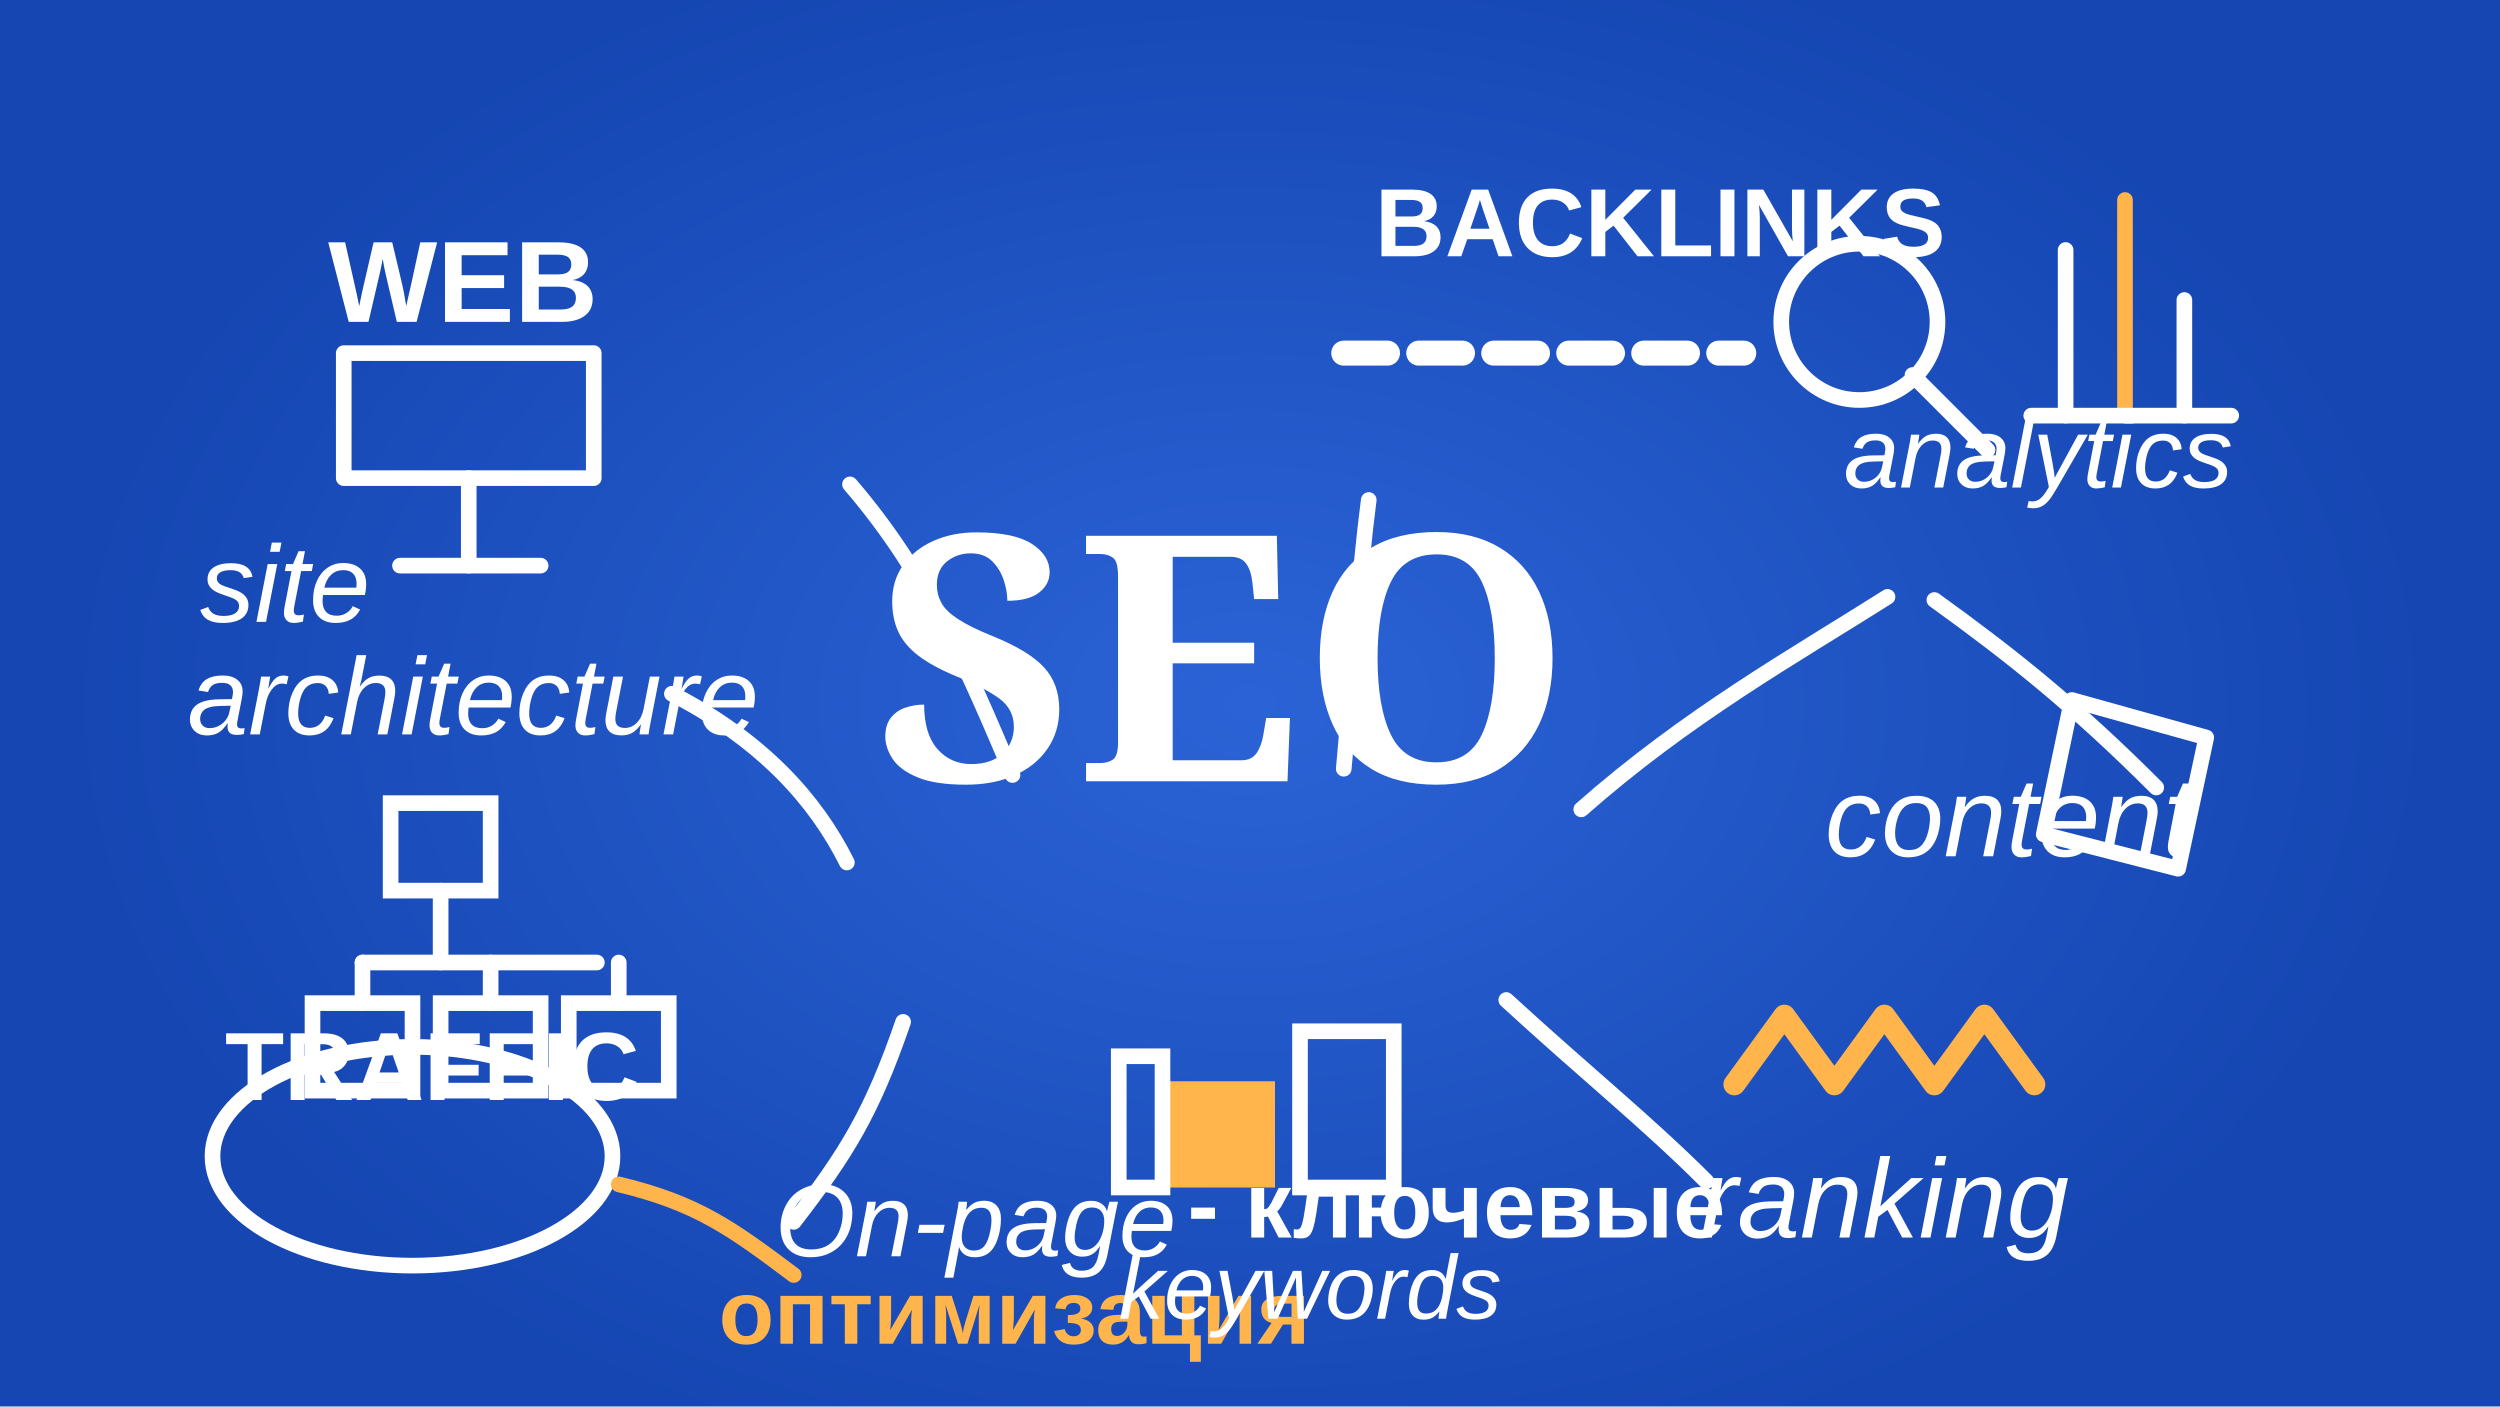
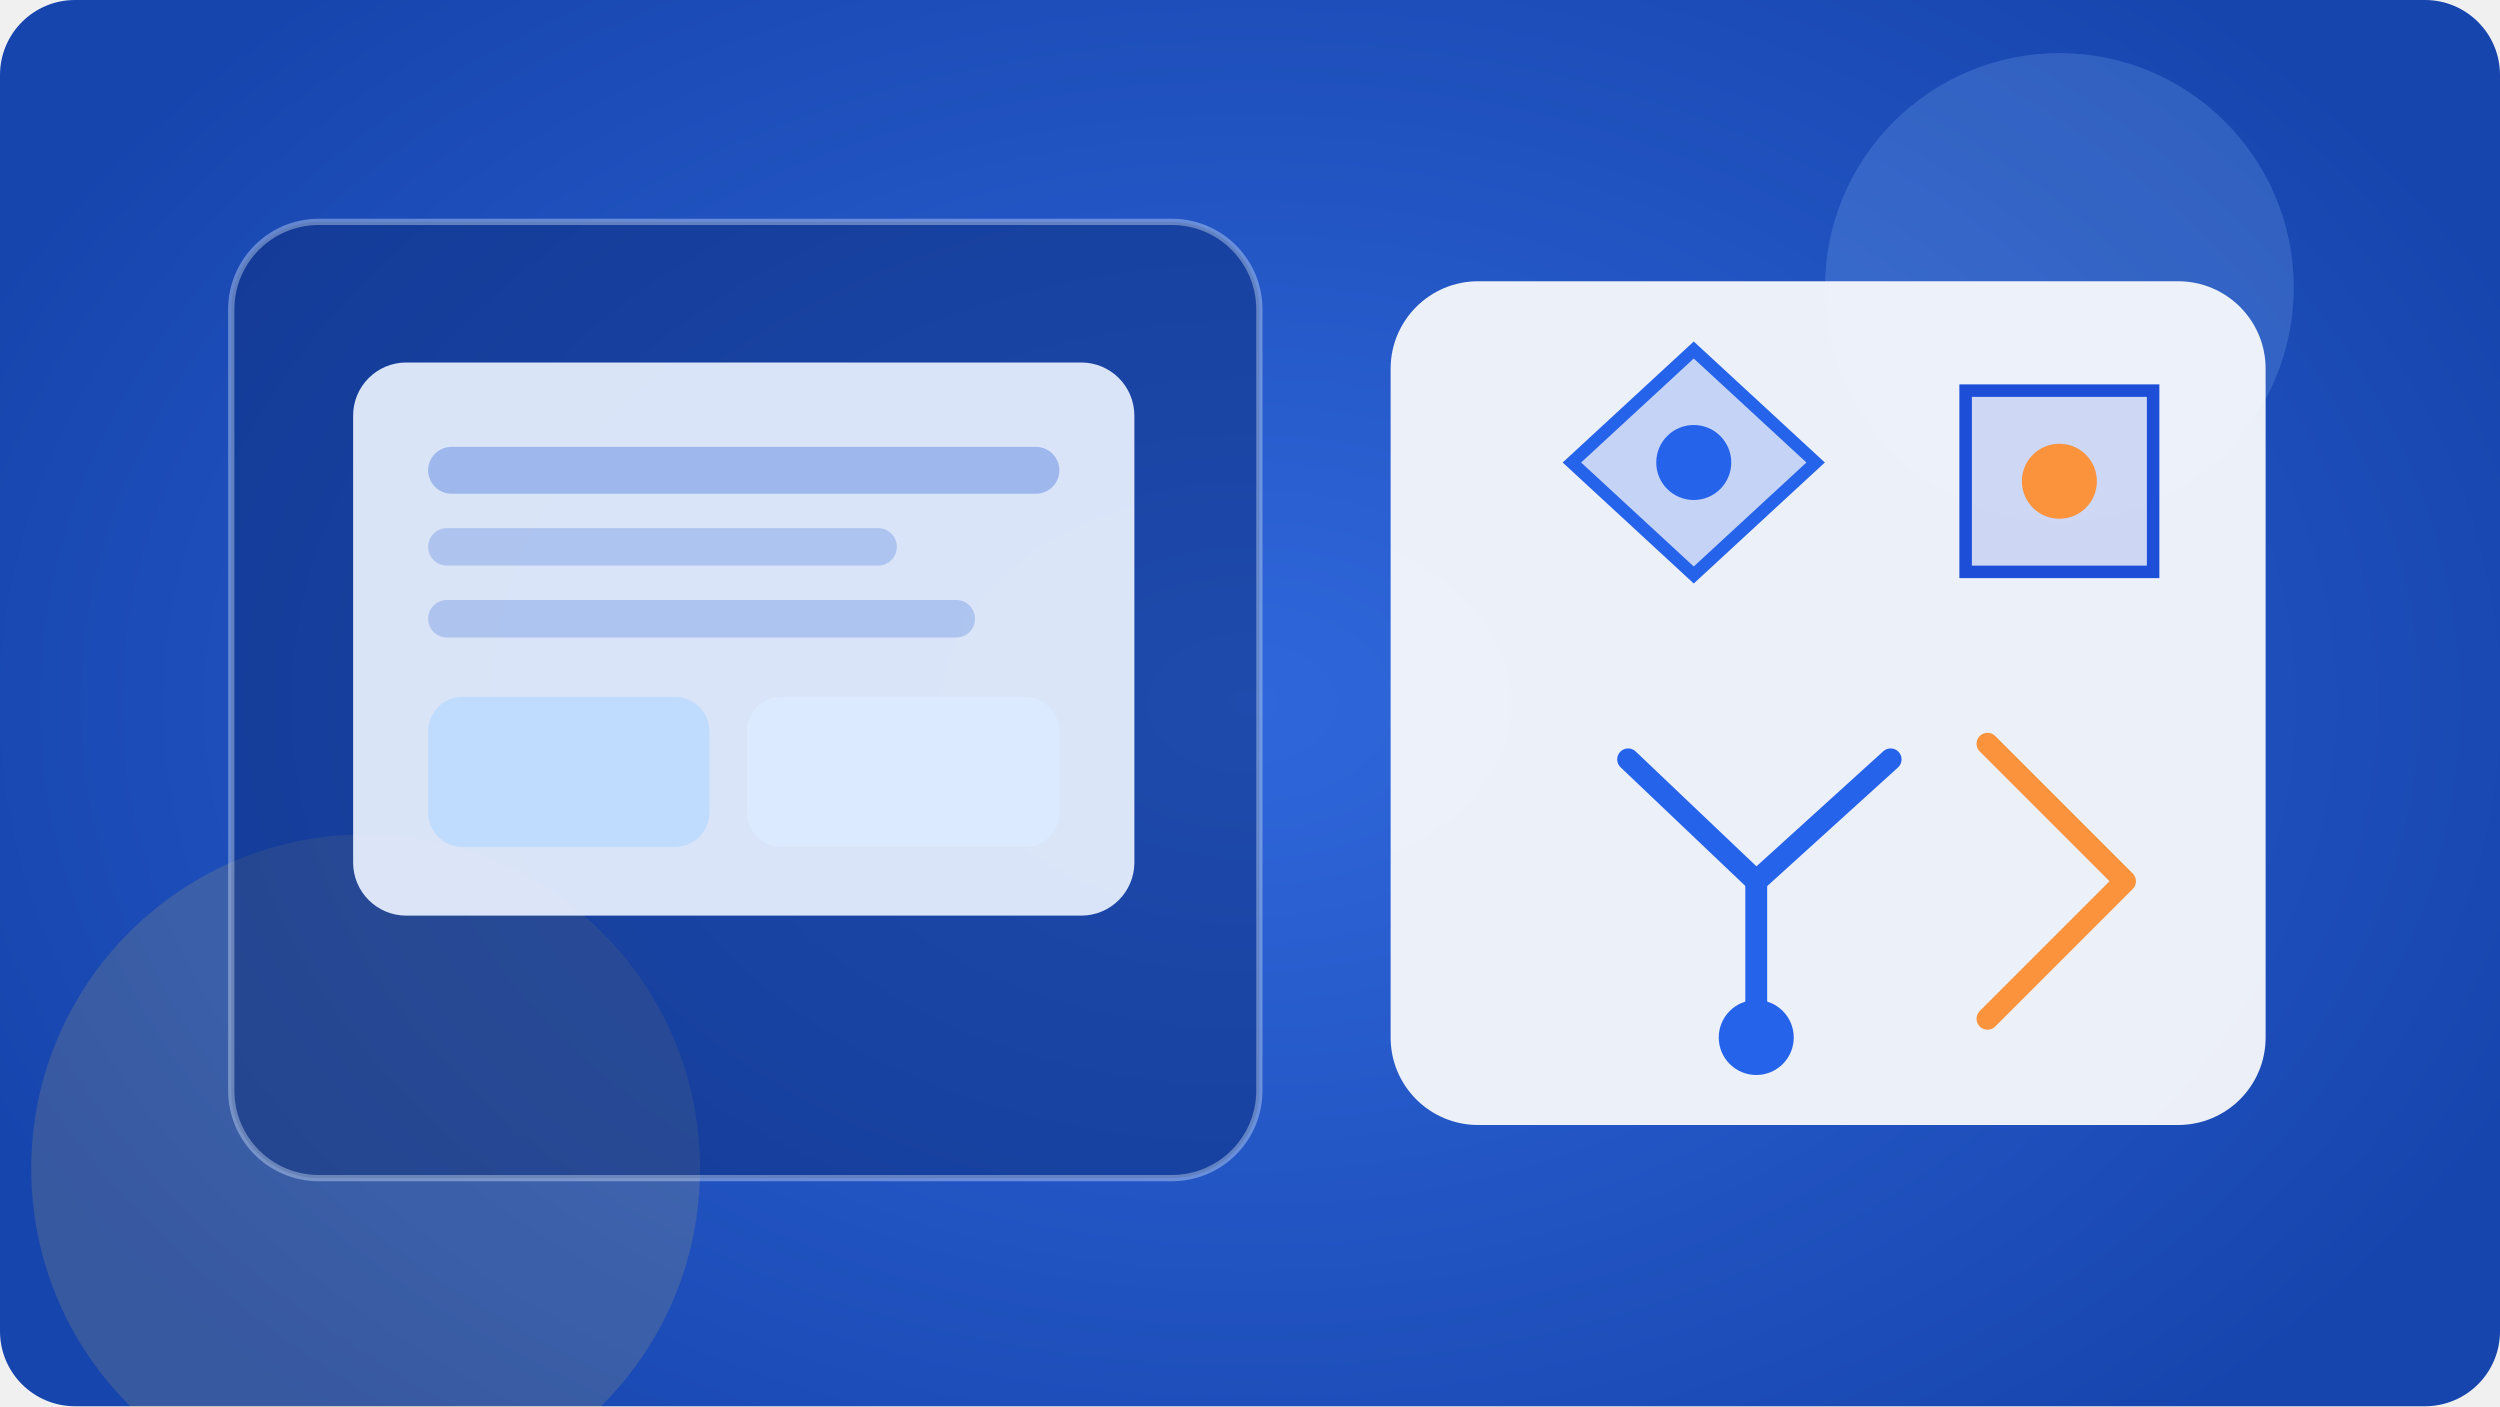
<svg xmlns="http://www.w3.org/2000/svg" width="1600" height="900" viewBox="0 0 1600 900" fill="none">
-   <rect width="1600" height="900" fill="#1546B2" />
-   <rect x="0" y="0" width="1600" height="900" fill="url(#paint0_radial)" />
-   <text x="560" y="500" fill="white" font-family="Georgia, serif" font-size="220" font-weight="700">SEO</text>
-   <text x="210" y="206" fill="white" font-family="Arial" font-size="74" font-weight="700">WEB</text>
-   <path d="M220 226H380V306H220V226Z" stroke="white" stroke-width="10" stroke-linecap="round" stroke-linejoin="round" />
-   <path d="M300 306V362" stroke="white" stroke-width="10" stroke-linecap="round" />
-   <path d="M256 362H346" stroke="white" stroke-width="10" stroke-linecap="round" />
-   <text x="880" y="164" fill="white" font-family="Arial" font-size="62" font-weight="700">BACKLINKS</text>
-   <path d="M860 226H1116" stroke="white" stroke-width="16" stroke-linecap="round" stroke-dasharray="28 20" />
-   <text x="1180" y="312" fill="white" font-family="Arial" font-size="64" font-style="italic">analytics</text>
-   <circle cx="1190" cy="206" r="50" stroke="white" stroke-width="10" />
-   <path d="M1224 240L1272 288" stroke="white" stroke-width="10" stroke-linecap="round" />
-   <path d="M1322 160V266" stroke="white" stroke-width="10" stroke-linecap="round" />
-   <path d="M1360 128V266" stroke="#FFB54C" stroke-width="10" stroke-linecap="round" />
-   <path d="M1398 192V266" stroke="white" stroke-width="10" stroke-linecap="round" />
-   <path d="M1300 266H1428" stroke="white" stroke-width="10" stroke-linecap="round" />
-   <text x="1168" y="548" fill="white" font-family="Arial" font-size="72" font-style="italic">content</text>
-   <path d="M1238 384C1288 420 1328 452 1380 504" stroke="white" stroke-width="10" stroke-linecap="round" />
-   <path d="M1326 448L1412 472L1394 556L1308 534L1326 448Z" stroke="white" stroke-width="10" stroke-linejoin="round" />
-   <text x="1088" y="792" fill="white" font-family="Arial" font-size="72" font-style="italic">ranking</text>
-   <path d="M1110 694L1142 650L1174 694L1206 650L1238 694L1270 650L1302 694" stroke="#FFB54C" stroke-width="14" stroke-linecap="round" stroke-linejoin="round" />
-   <text x="128" y="398" fill="white" font-family="Arial" font-size="70" font-style="italic">site</text>
-   <text x="120" y="470" fill="white" font-family="Arial" font-size="70" font-style="italic">architecture</text>
-   <path d="M250 514H314V570H250V514Z" stroke="white" stroke-width="10" />
-   <path d="M200 642H264V698H200V642Z" stroke="white" stroke-width="10" />
-   <path d="M282 642H346V698H282V642Z" stroke="white" stroke-width="10" />
-   <path d="M364 642H428V698H364V642Z" stroke="white" stroke-width="10" />
-   <path d="M282 570V616" stroke="white" stroke-width="10" stroke-linecap="round" />
-   <path d="M232 616H382" stroke="white" stroke-width="10" stroke-linecap="round" />
-   <path d="M232 616V642" stroke="white" stroke-width="10" stroke-linecap="round" />
-   <path d="M314 616V642" stroke="white" stroke-width="10" stroke-linecap="round" />
-   <path d="M396 616V642" stroke="white" stroke-width="10" stroke-linecap="round" />
-   <text x="144" y="704" fill="white" font-family="Arial" font-size="62" font-weight="700">TRAFFIC</text>
-   <ellipse cx="264" cy="740" rx="128" ry="70" stroke="white" stroke-width="10" />
-   <path d="M396 758C446 770 468 786 508 816" stroke="#FFB54C" stroke-width="10" stroke-linecap="round" />
-   <text x="496" y="804" fill="white" font-family="Arial" font-size="66" font-style="italic">On-page</text>
-   <text x="460" y="860" fill="#FFB54C" font-family="Arial" font-size="58" font-weight="700">оптимизация</text>
-   <path d="M578 654C558 712 542 738 508 782" stroke="white" stroke-width="10" stroke-linecap="round" />
-   <path d="M542 552C522 512 488 474 430 444" stroke="white" stroke-width="10" stroke-linecap="round" />
-   <path d="M648 496C620 430 594 368 544 310" stroke="white" stroke-width="10" stroke-linecap="round" />
-   <path d="M860 492C866 426 870 366 876 320" stroke="white" stroke-width="10" stroke-linecap="round" />
-   <path d="M1012 518C1080 458 1148 420 1208 382" stroke="white" stroke-width="10" stroke-linecap="round" />
-   <path d="M964 640C1014 686 1054 718 1092 756" stroke="white" stroke-width="10" stroke-linecap="round" />
-   <path d="M748 692H816V760H748V692Z" fill="#FFB54C" />
-   <path d="M832 660H892V760H832V660Z" stroke="white" stroke-width="10" />
-   <path d="M716 676H744V760H716V676Z" stroke="white" stroke-width="10" />
-   <text x="716" y="844" fill="white" font-family="Arial" font-size="58" font-style="italic">keywords</text>
-   <text x="760" y="792" fill="white" font-family="Arial" font-size="60" font-weight="700">- ключевые</text>
  <defs>
-     <radialGradient id="paint0_radial" cx="0" cy="0" r="1" gradientUnits="userSpaceOnUse" gradientTransform="translate(800 450) rotate(90) scale(520 760)">
-       <stop stop-color="#2B63D6" />
-       <stop offset="1" stop-color="#1546B2" />
+     <radialGradient id="bg" cx="0" cy="0" r="1" gradientUnits="userSpaceOnUse" gradientTransform="translate(800 450) rotate(90) scale(620 900)">
+       <stop stop-color="#2F67DB" />
+       <stop offset="1" stop-color="#1745AE" />
    </radialGradient>
  </defs>
+   <rect width="1600" height="900" rx="48" fill="url(#bg)" />
+   <circle cx="1318" cy="184" r="150" fill="#93C5FD" fill-opacity="0.2" />
+   <circle cx="234" cy="748" r="214" fill="#FCD34D" fill-opacity="0.14" />
+   <rect x="148" y="142" width="658" height="612" rx="56" fill="#0B2A75" fill-opacity="0.46" stroke="#DBEAFE" stroke-opacity="0.38" stroke-width="4" />
+   <rect x="226" y="232" width="500" height="354" rx="34" fill="#EAF2FF" fill-opacity="0.92" />
+   <rect x="274" y="286" width="404" height="30" rx="15" fill="#2F67DB" fill-opacity="0.35" />
+   <rect x="274" y="338" width="300" height="24" rx="12" fill="#2F67DB" fill-opacity="0.25" />
+   <rect x="274" y="384" width="350" height="24" rx="12" fill="#2F67DB" fill-opacity="0.25" />
+   <rect x="274" y="446" width="180" height="96" rx="22" fill="#BFDBFE" />
+   <rect x="478" y="446" width="200" height="96" rx="22" fill="#DBEAFE" />
+   <rect x="890" y="180" width="560" height="540" rx="56" fill="#F8FAFC" fill-opacity="0.94" />
+   <path d="M1006 296L1084 224L1162 296L1084 368L1006 296Z" fill="#2563EB" fill-opacity="0.2" stroke="#2563EB" stroke-width="8" />
+   <path d="M1258 250H1378V366H1258V250Z" fill="#1D4ED8" fill-opacity="0.15" stroke="#1D4ED8" stroke-width="8" />
+   <path d="M1042 486L1124 564L1210 486" stroke="#2563EB" stroke-width="14" stroke-linecap="round" stroke-linejoin="round" />
+   <path d="M1124 564V664" stroke="#2563EB" stroke-width="14" stroke-linecap="round" />
+   <path d="M1272 476L1360 564L1272 652" stroke="#FB923C" stroke-width="14" stroke-linecap="round" stroke-linejoin="round" />
+   <circle cx="1084" cy="296" r="24" fill="#2563EB" />
+   <circle cx="1318" cy="308" r="24" fill="#FB923C" />
+   <circle cx="1124" cy="664" r="24" fill="#2563EB" />
</svg>
